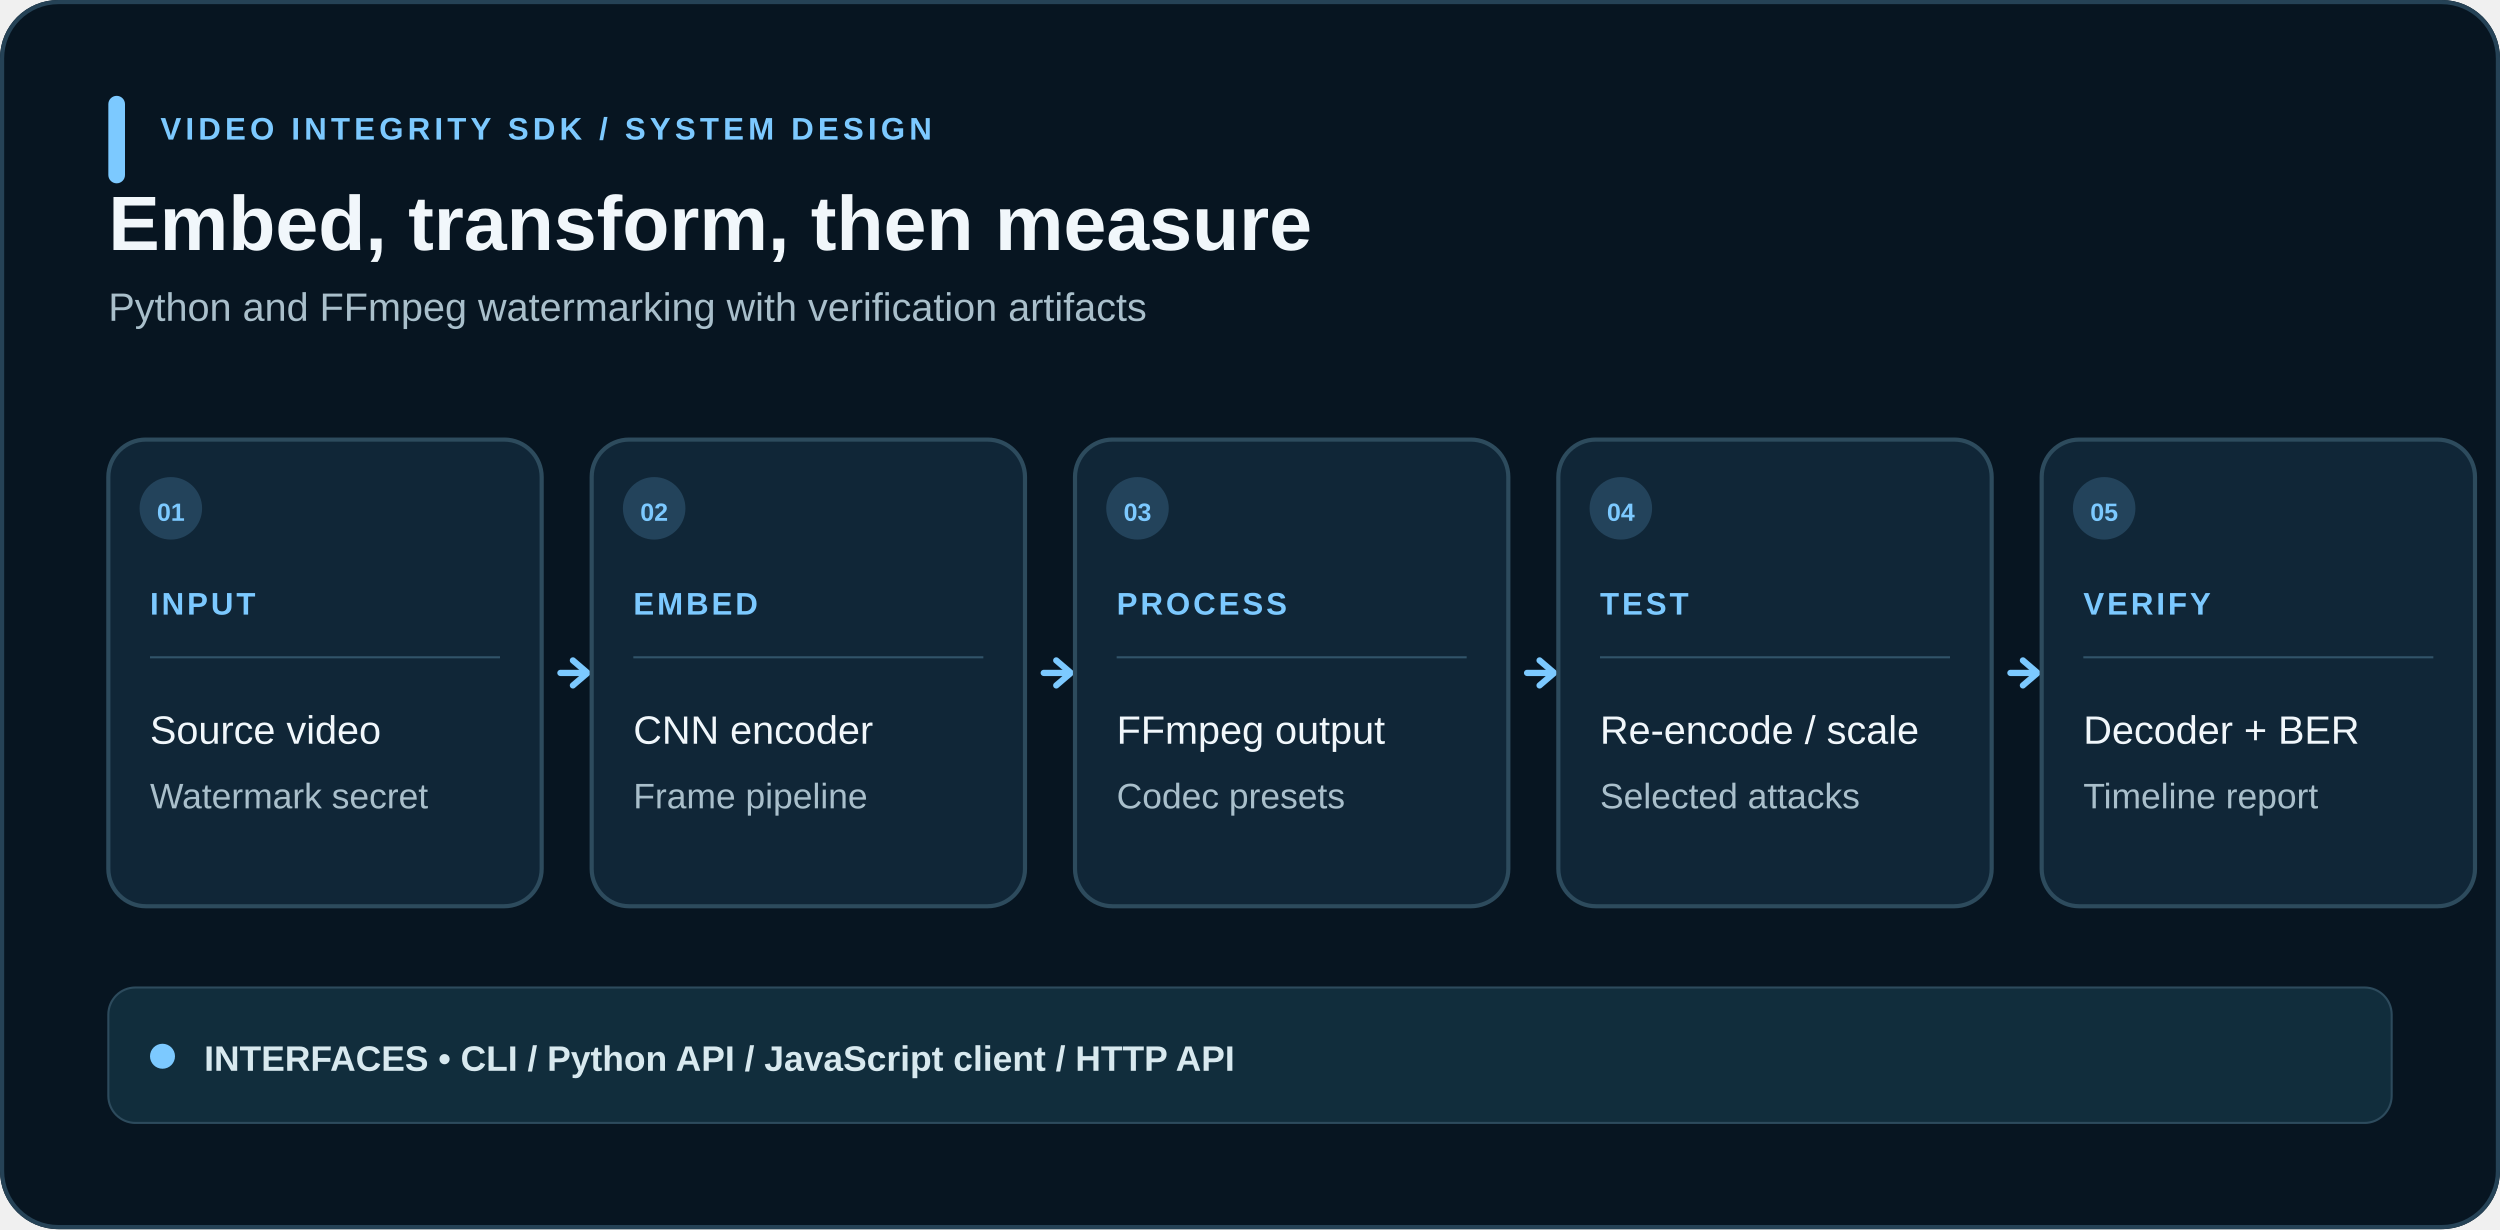
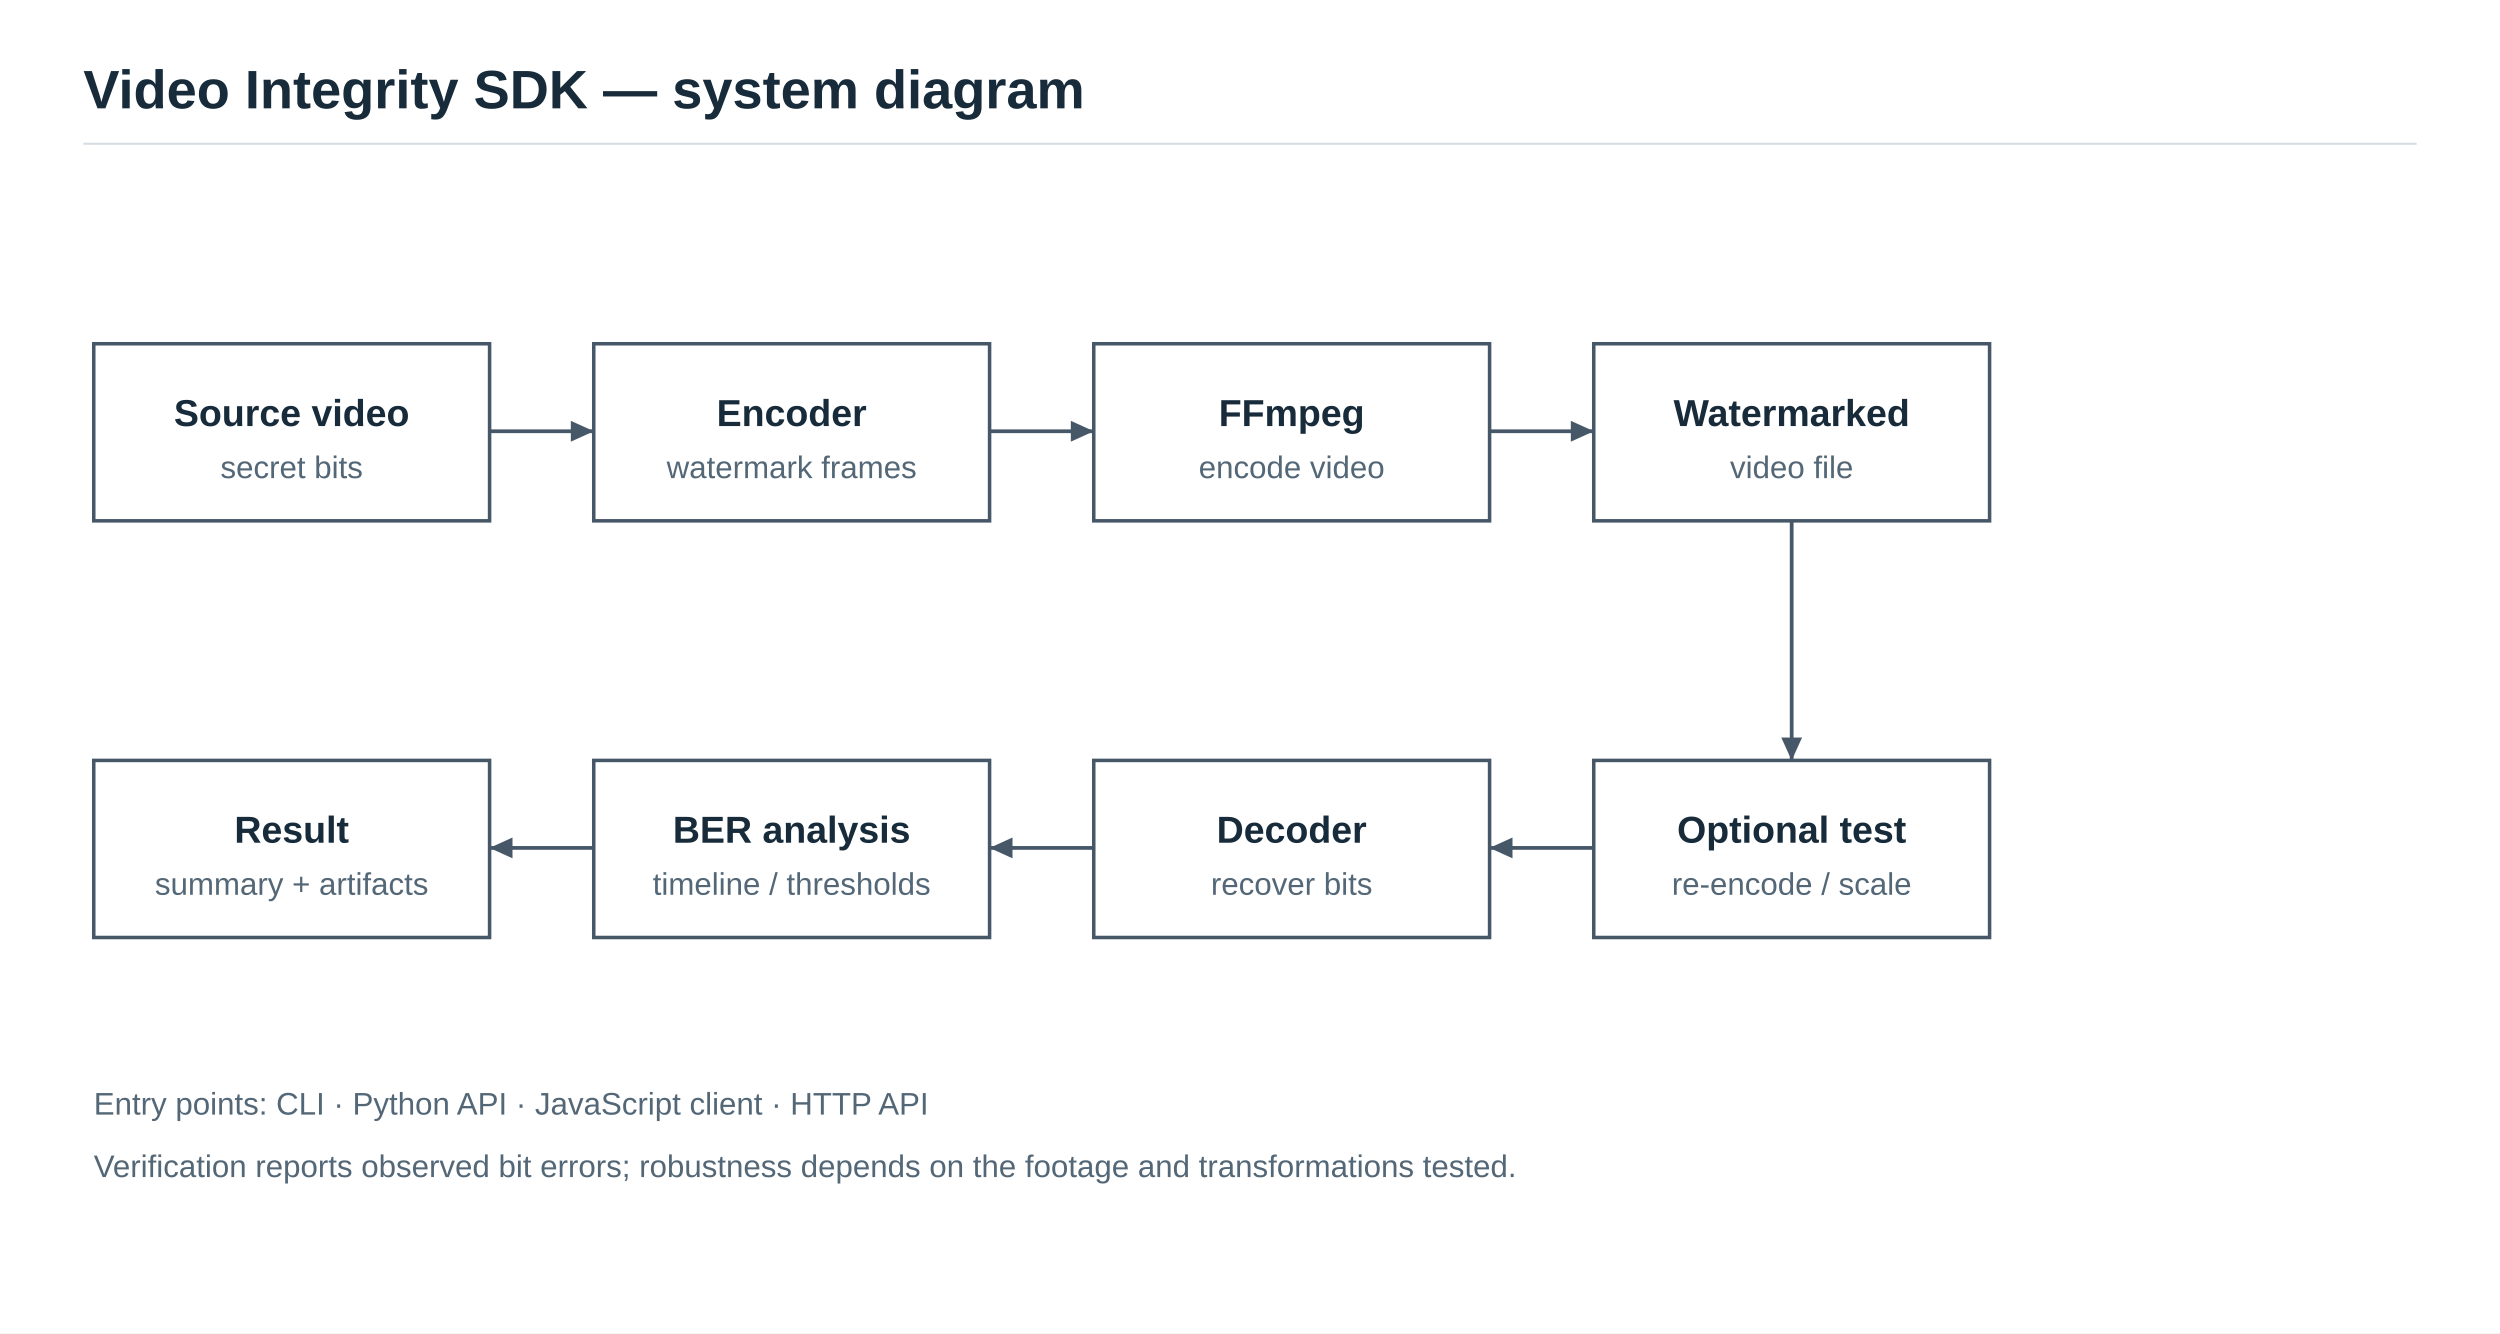
- <svg xmlns="http://www.w3.org/2000/svg" width="1200" height="590" viewBox="0 0 1200 590" role="img" aria-labelledby="title desc">
-   <rect width="1200" height="590" rx="28" fill="#071521" />
-   <rect x="1" y="1" width="1198" height="588" rx="27" fill="none" stroke="#254256" stroke-width="2" />
-   <rect x="52" y="46" width="8" height="42" rx="4" fill="#7cc9ff" />
-   <text x="77" y="67" fill="#7cc9ff" font-family="Arial, Helvetica, sans-serif" font-size="15" font-weight="700" letter-spacing="2">VIDEO INTEGRITY SDK  /  SYSTEM DESIGN</text>
-   <text x="52" y="120" fill="#f1f7fb" font-family="Arial, Helvetica, sans-serif" font-size="37" font-weight="700">Embed, transform, then measure</text>
-   <text x="52" y="154" fill="#a9bfcb" font-family="Arial, Helvetica, sans-serif" font-size="19">Python and FFmpeg watermarking with verification artifacts</text>
-   <rect x="52" y="211" width="208" height="224" rx="18" fill="#102637" stroke="#2d4b5d" stroke-width="2" />
-   <circle cx="82" cy="244" r="15" fill="#7cc9ff" opacity=".18" />
-   <text x="82" y="250" text-anchor="middle" fill="#7cc9ff" font-family="Arial, Helvetica, sans-serif" font-size="12" font-weight="700">01</text>
-   <text x="72" y="295" fill="#7cc9ff" font-family="Arial, Helvetica, sans-serif" font-size="15" font-weight="700" letter-spacing="1.4">INPUT</text>
-   <rect x="72" y="315" width="168" height="1" fill="#315469" />
-   <text x="72" y="357" fill="#f1f7fb" font-family="Arial, Helvetica, sans-serif" font-size="19">Source video</text>
-   <text x="72" y="388" fill="#a9bfcb" font-family="Arial, Helvetica, sans-serif" font-size="17">Watermark secret</text>
-   <path d="M 269 323 H 280" stroke="#7cc9ff" stroke-width="3" stroke-linecap="round" />
-   <path d="M 275 317 L 282 323 L 275 329" fill="none" stroke="#7cc9ff" stroke-width="3" stroke-linecap="round" stroke-linejoin="round" />
-   <rect x="284" y="211" width="208" height="224" rx="18" fill="#102637" stroke="#2d4b5d" stroke-width="2" />
-   <circle cx="314" cy="244" r="15" fill="#7cc9ff" opacity=".18" />
-   <text x="314" y="250" text-anchor="middle" fill="#7cc9ff" font-family="Arial, Helvetica, sans-serif" font-size="12" font-weight="700">02</text>
-   <text x="304" y="295" fill="#7cc9ff" font-family="Arial, Helvetica, sans-serif" font-size="15" font-weight="700" letter-spacing="1.4">EMBED</text>
-   <rect x="304" y="315" width="168" height="1" fill="#315469" />
-   <text x="304" y="357" fill="#f1f7fb" font-family="Arial, Helvetica, sans-serif" font-size="19">CNN encoder</text>
-   <text x="304" y="388" fill="#a9bfcb" font-family="Arial, Helvetica, sans-serif" font-size="17">Frame pipeline</text>
-   <path d="M 501 323 H 512" stroke="#7cc9ff" stroke-width="3" stroke-linecap="round" />
-   <path d="M 507 317 L 514 323 L 507 329" fill="none" stroke="#7cc9ff" stroke-width="3" stroke-linecap="round" stroke-linejoin="round" />
-   <rect x="516" y="211" width="208" height="224" rx="18" fill="#102637" stroke="#2d4b5d" stroke-width="2" />
-   <circle cx="546" cy="244" r="15" fill="#7cc9ff" opacity=".18" />
-   <text x="546" y="250" text-anchor="middle" fill="#7cc9ff" font-family="Arial, Helvetica, sans-serif" font-size="12" font-weight="700">03</text>
-   <text x="536" y="295" fill="#7cc9ff" font-family="Arial, Helvetica, sans-serif" font-size="15" font-weight="700" letter-spacing="1.4">PROCESS</text>
-   <rect x="536" y="315" width="168" height="1" fill="#315469" />
-   <text x="536" y="357" fill="#f1f7fb" font-family="Arial, Helvetica, sans-serif" font-size="19">FFmpeg output</text>
-   <text x="536" y="388" fill="#a9bfcb" font-family="Arial, Helvetica, sans-serif" font-size="17">Codec presets</text>
-   <path d="M 733 323 H 744" stroke="#7cc9ff" stroke-width="3" stroke-linecap="round" />
-   <path d="M 739 317 L 746 323 L 739 329" fill="none" stroke="#7cc9ff" stroke-width="3" stroke-linecap="round" stroke-linejoin="round" />
-   <rect x="748" y="211" width="208" height="224" rx="18" fill="#102637" stroke="#2d4b5d" stroke-width="2" />
-   <circle cx="778" cy="244" r="15" fill="#7cc9ff" opacity=".18" />
-   <text x="778" y="250" text-anchor="middle" fill="#7cc9ff" font-family="Arial, Helvetica, sans-serif" font-size="12" font-weight="700">04</text>
-   <text x="768" y="295" fill="#7cc9ff" font-family="Arial, Helvetica, sans-serif" font-size="15" font-weight="700" letter-spacing="1.4">TEST</text>
-   <rect x="768" y="315" width="168" height="1" fill="#315469" />
-   <text x="768" y="357" fill="#f1f7fb" font-family="Arial, Helvetica, sans-serif" font-size="19">Re-encode / scale</text>
-   <text x="768" y="388" fill="#a9bfcb" font-family="Arial, Helvetica, sans-serif" font-size="17">Selected attacks</text>
-   <path d="M 965 323 H 976" stroke="#7cc9ff" stroke-width="3" stroke-linecap="round" />
-   <path d="M 971 317 L 978 323 L 971 329" fill="none" stroke="#7cc9ff" stroke-width="3" stroke-linecap="round" stroke-linejoin="round" />
-   <rect x="980" y="211" width="208" height="224" rx="18" fill="#102637" stroke="#2d4b5d" stroke-width="2" />
-   <circle cx="1010" cy="244" r="15" fill="#7cc9ff" opacity=".18" />
-   <text x="1010" y="250" text-anchor="middle" fill="#7cc9ff" font-family="Arial, Helvetica, sans-serif" font-size="12" font-weight="700">05</text>
-   <text x="1000" y="295" fill="#7cc9ff" font-family="Arial, Helvetica, sans-serif" font-size="15" font-weight="700" letter-spacing="1.4">VERIFY</text>
-   <rect x="1000" y="315" width="168" height="1" fill="#315469" />
-   <text x="1000" y="357" fill="#f1f7fb" font-family="Arial, Helvetica, sans-serif" font-size="19">Decoder + BER</text>
-   <text x="1000" y="388" fill="#a9bfcb" font-family="Arial, Helvetica, sans-serif" font-size="17">Timeline report</text>
-   <rect x="52" y="474" width="1096" height="65" rx="13" fill="#112d3c" stroke="#2d4b5d" />
-   <circle cx="78" cy="507" r="6" fill="#7cc9ff" />
-   <text x="98" y="514" fill="#d8e9ef" font-family="Arial, Helvetica, sans-serif" font-size="17" font-weight="600">INTERFACES   •   CLI  /  Python API  /  JavaScript client  /  HTTP API</text>
+ <svg xmlns="http://www.w3.org/2000/svg" width="1200" height="640" viewBox="0 0 1200 640" role="img" aria-labelledby="title desc">
+   <defs>
+     <marker id="arrow" markerWidth="9" markerHeight="9" refX="8" refY="4.5" orient="auto" markerUnits="userSpaceOnUse">
+       <path d="M 0 0 L 9 4.5 L 0 9" fill="none" stroke="#465768" stroke-width="1.5" />
+     </marker>
+   </defs>
+   <rect width="1200" height="640" fill="#ffffff" />
+   <text x="40" y="52" font-family="Arial, Helvetica, sans-serif" font-size="26" font-weight="700" fill="#172b3a">Video Integrity SDK — system diagram</text>
+   <path d="M 40 69 H 1160" stroke="#d5dce2" stroke-width="1" />
+   <rect x="45" y="165" width="190" height="85" fill="#ffffff" stroke="#465768" stroke-width="1.7" />
+   <text x="140.0" y="204.5" text-anchor="middle" font-family="Arial, Helvetica, sans-serif" font-size="18" font-weight="700" fill="#172b3a">Source video</text>
+   <text x="140.0" y="229.5" text-anchor="middle" font-family="Arial, Helvetica, sans-serif" font-size="15" fill="#536777">secret bits</text>
+   <rect x="285" y="165" width="190" height="85" fill="#ffffff" stroke="#465768" stroke-width="1.7" />
+   <text x="380.0" y="204.5" text-anchor="middle" font-family="Arial, Helvetica, sans-serif" font-size="18" font-weight="700" fill="#172b3a">Encoder</text>
+   <text x="380.0" y="229.5" text-anchor="middle" font-family="Arial, Helvetica, sans-serif" font-size="15" fill="#536777">watermark frames</text>
+   <rect x="525" y="165" width="190" height="85" fill="#ffffff" stroke="#465768" stroke-width="1.7" />
+   <text x="620.0" y="204.5" text-anchor="middle" font-family="Arial, Helvetica, sans-serif" font-size="18" font-weight="700" fill="#172b3a">FFmpeg</text>
+   <text x="620.0" y="229.5" text-anchor="middle" font-family="Arial, Helvetica, sans-serif" font-size="15" fill="#536777">encode video</text>
+   <rect x="765" y="165" width="190" height="85" fill="#ffffff" stroke="#465768" stroke-width="1.7" />
+   <text x="860.0" y="204.5" text-anchor="middle" font-family="Arial, Helvetica, sans-serif" font-size="18" font-weight="700" fill="#172b3a">Watermarked</text>
+   <text x="860.0" y="229.5" text-anchor="middle" font-family="Arial, Helvetica, sans-serif" font-size="15" fill="#536777">video file</text>
+   <path d="M 235 207 L 285 207" fill="none" stroke="#465768" stroke-width="1.8" />
+   <polygon points="285,207 274.0,212.0 274.0,202.0" fill="#465768" />
+   <path d="M 475 207 L 525 207" fill="none" stroke="#465768" stroke-width="1.8" />
+   <polygon points="525,207 514.0,212.0 514.0,202.0" fill="#465768" />
+   <path d="M 715 207 L 765 207" fill="none" stroke="#465768" stroke-width="1.8" />
+   <polygon points="765,207 754.0,212.0 754.0,202.0" fill="#465768" />
+   <rect x="765" y="365" width="190" height="85" fill="#ffffff" stroke="#465768" stroke-width="1.7" />
+   <text x="860.0" y="404.5" text-anchor="middle" font-family="Arial, Helvetica, sans-serif" font-size="18" font-weight="700" fill="#172b3a">Optional test</text>
+   <text x="860.0" y="429.5" text-anchor="middle" font-family="Arial, Helvetica, sans-serif" font-size="15" fill="#536777">re-encode / scale</text>
+   <rect x="525" y="365" width="190" height="85" fill="#ffffff" stroke="#465768" stroke-width="1.7" />
+   <text x="620.0" y="404.5" text-anchor="middle" font-family="Arial, Helvetica, sans-serif" font-size="18" font-weight="700" fill="#172b3a">Decoder</text>
+   <text x="620.0" y="429.5" text-anchor="middle" font-family="Arial, Helvetica, sans-serif" font-size="15" fill="#536777">recover bits</text>
+   <rect x="285" y="365" width="190" height="85" fill="#ffffff" stroke="#465768" stroke-width="1.7" />
+   <text x="380.0" y="404.5" text-anchor="middle" font-family="Arial, Helvetica, sans-serif" font-size="18" font-weight="700" fill="#172b3a">BER analysis</text>
+   <text x="380.0" y="429.5" text-anchor="middle" font-family="Arial, Helvetica, sans-serif" font-size="15" fill="#536777">timeline / thresholds</text>
+   <rect x="45" y="365" width="190" height="85" fill="#ffffff" stroke="#465768" stroke-width="1.7" />
+   <text x="140.0" y="404.5" text-anchor="middle" font-family="Arial, Helvetica, sans-serif" font-size="18" font-weight="700" fill="#172b3a">Result</text>
+   <text x="140.0" y="429.5" text-anchor="middle" font-family="Arial, Helvetica, sans-serif" font-size="15" fill="#536777">summary + artifacts</text>
+   <path d="M 860 250 L 860 365" fill="none" stroke="#465768" stroke-width="1.8" />
+   <polygon points="860,365 855.0,354.0 865.0,354.0" fill="#465768" />
+   <path d="M 765 407 L 715 407" fill="none" stroke="#465768" stroke-width="1.8" />
+   <polygon points="715,407 726.0,402.0 726.0,412.0" fill="#465768" />
+   <path d="M 525 407 L 475 407" fill="none" stroke="#465768" stroke-width="1.8" />
+   <polygon points="475,407 486.0,402.0 486.0,412.0" fill="#465768" />
+   <path d="M 285 407 L 235 407" fill="none" stroke="#465768" stroke-width="1.8" />
+   <polygon points="235,407 246.0,402.0 246.0,412.0" fill="#465768" />
+   <text x="45" y="535" font-family="Arial, Helvetica, sans-serif" font-size="15" fill="#536777">Entry points: CLI · Python API · JavaScript client · HTTP API</text>
+   <text x="45" y="565" font-family="Arial, Helvetica, sans-serif" font-size="15" fill="#536777">Verification reports observed bit errors; robustness depends on the footage and transformations tested.</text>
</svg>
